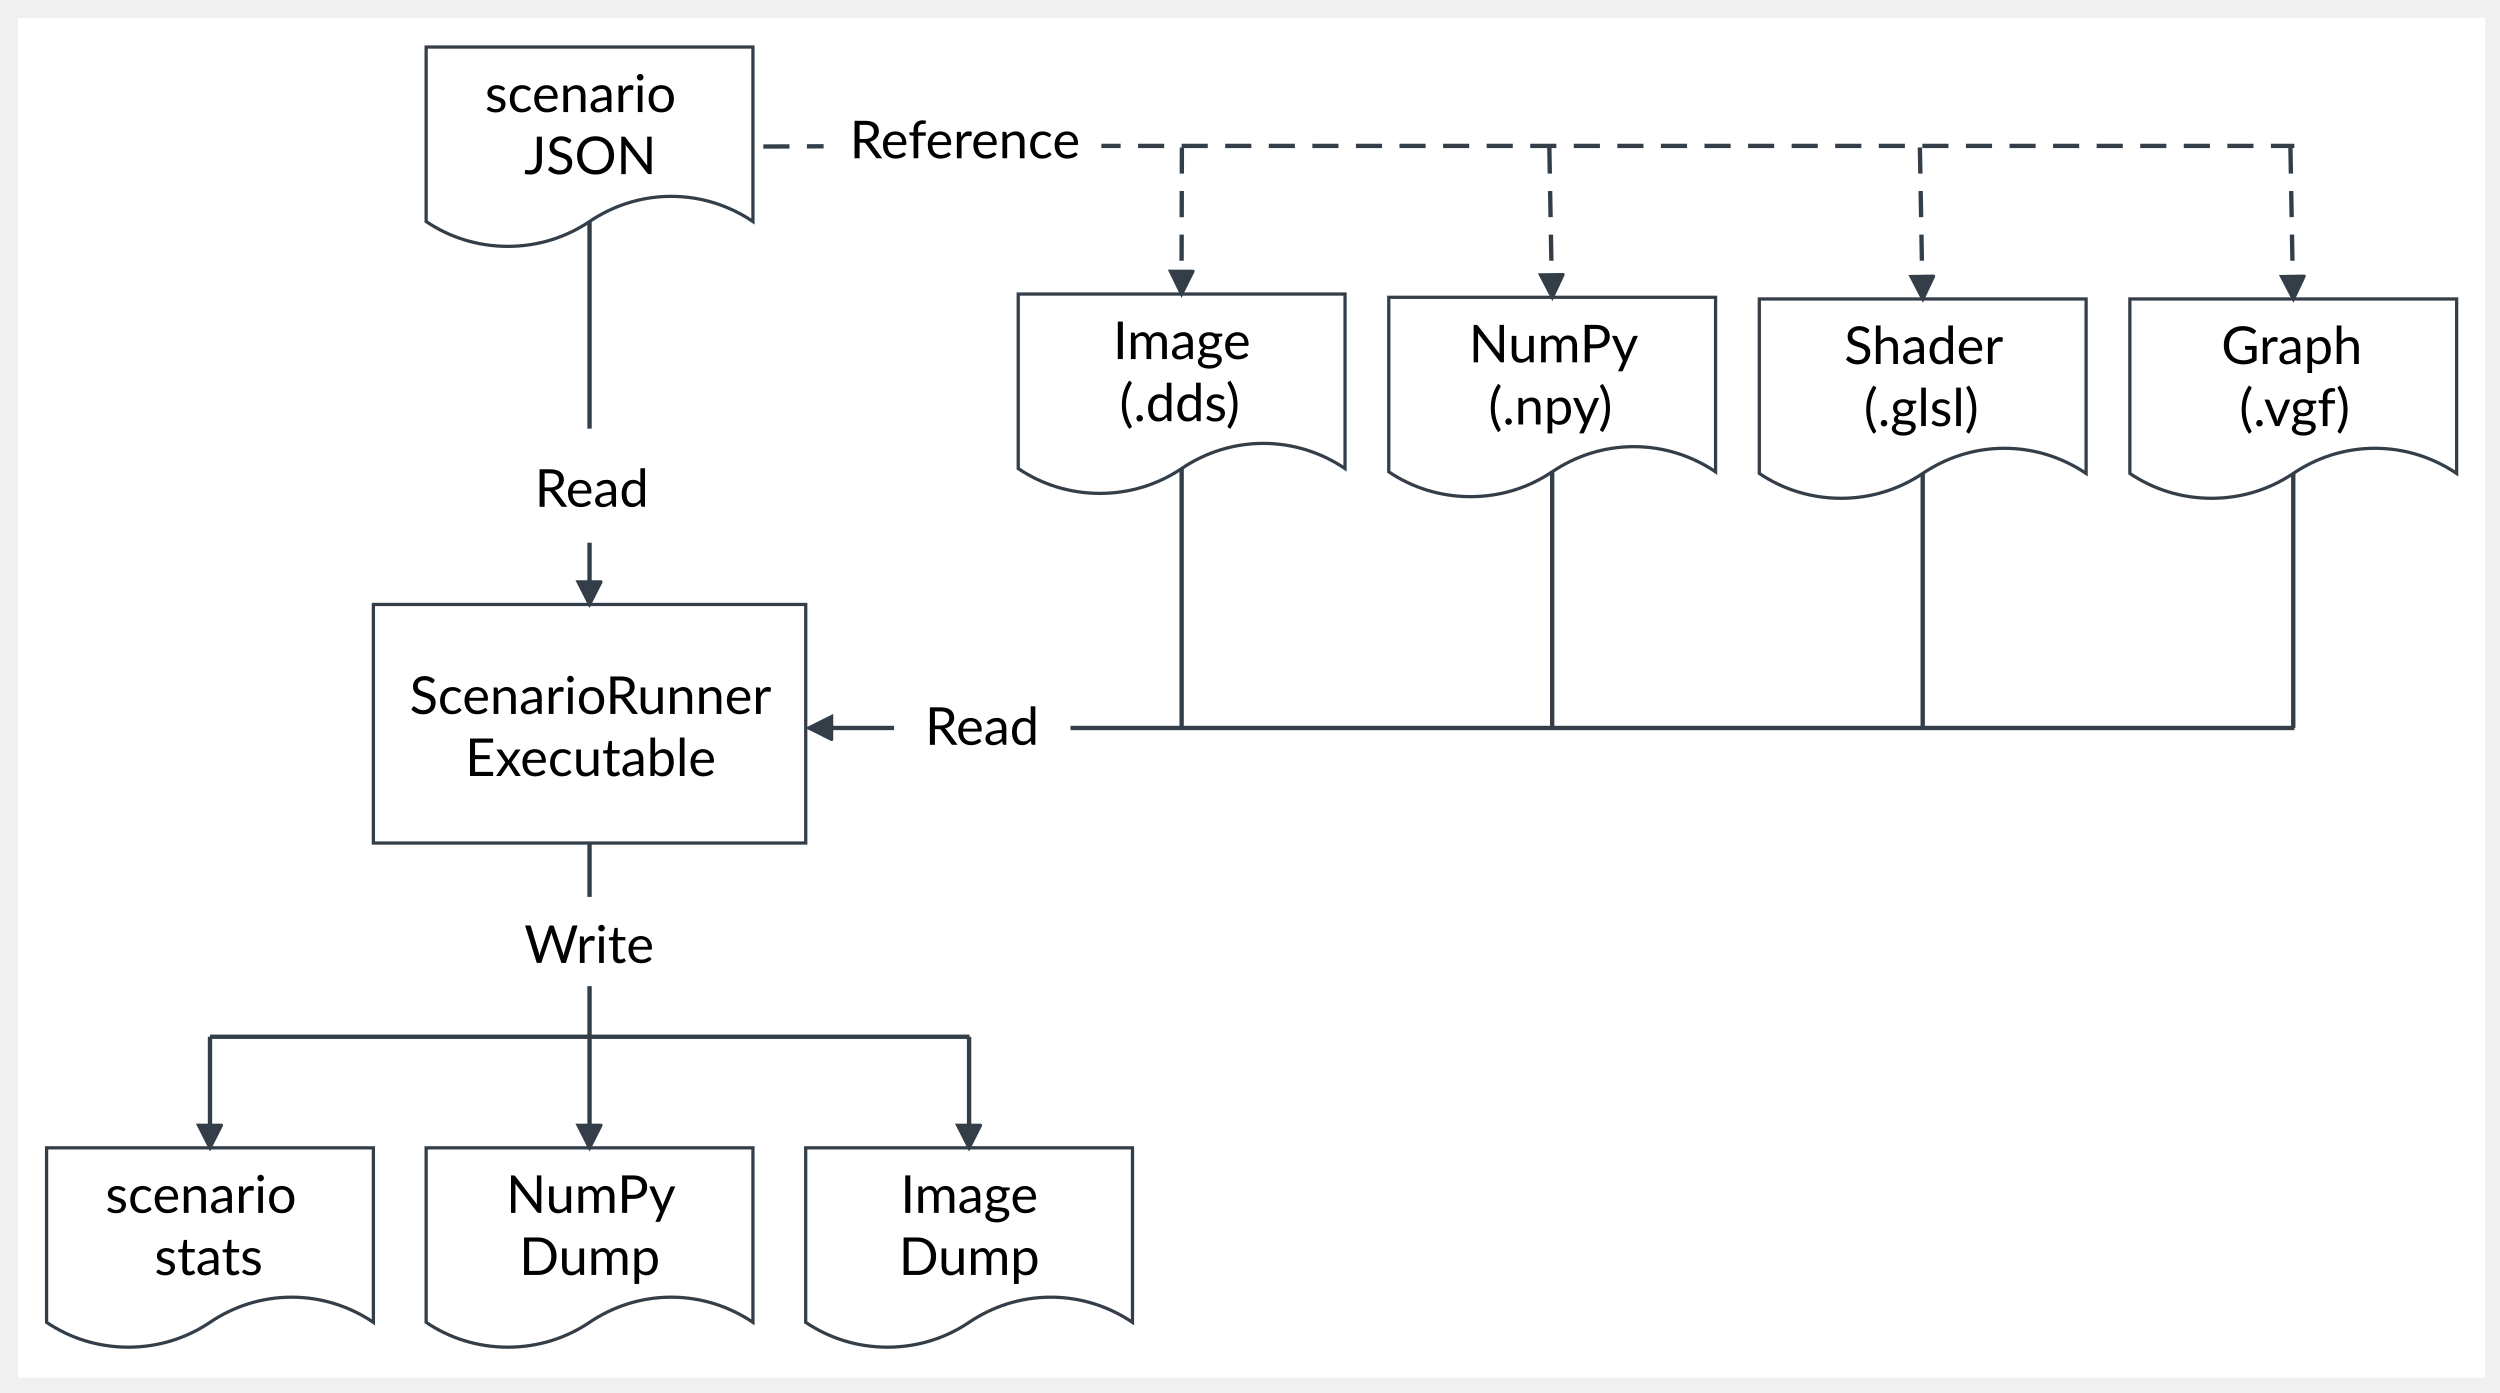
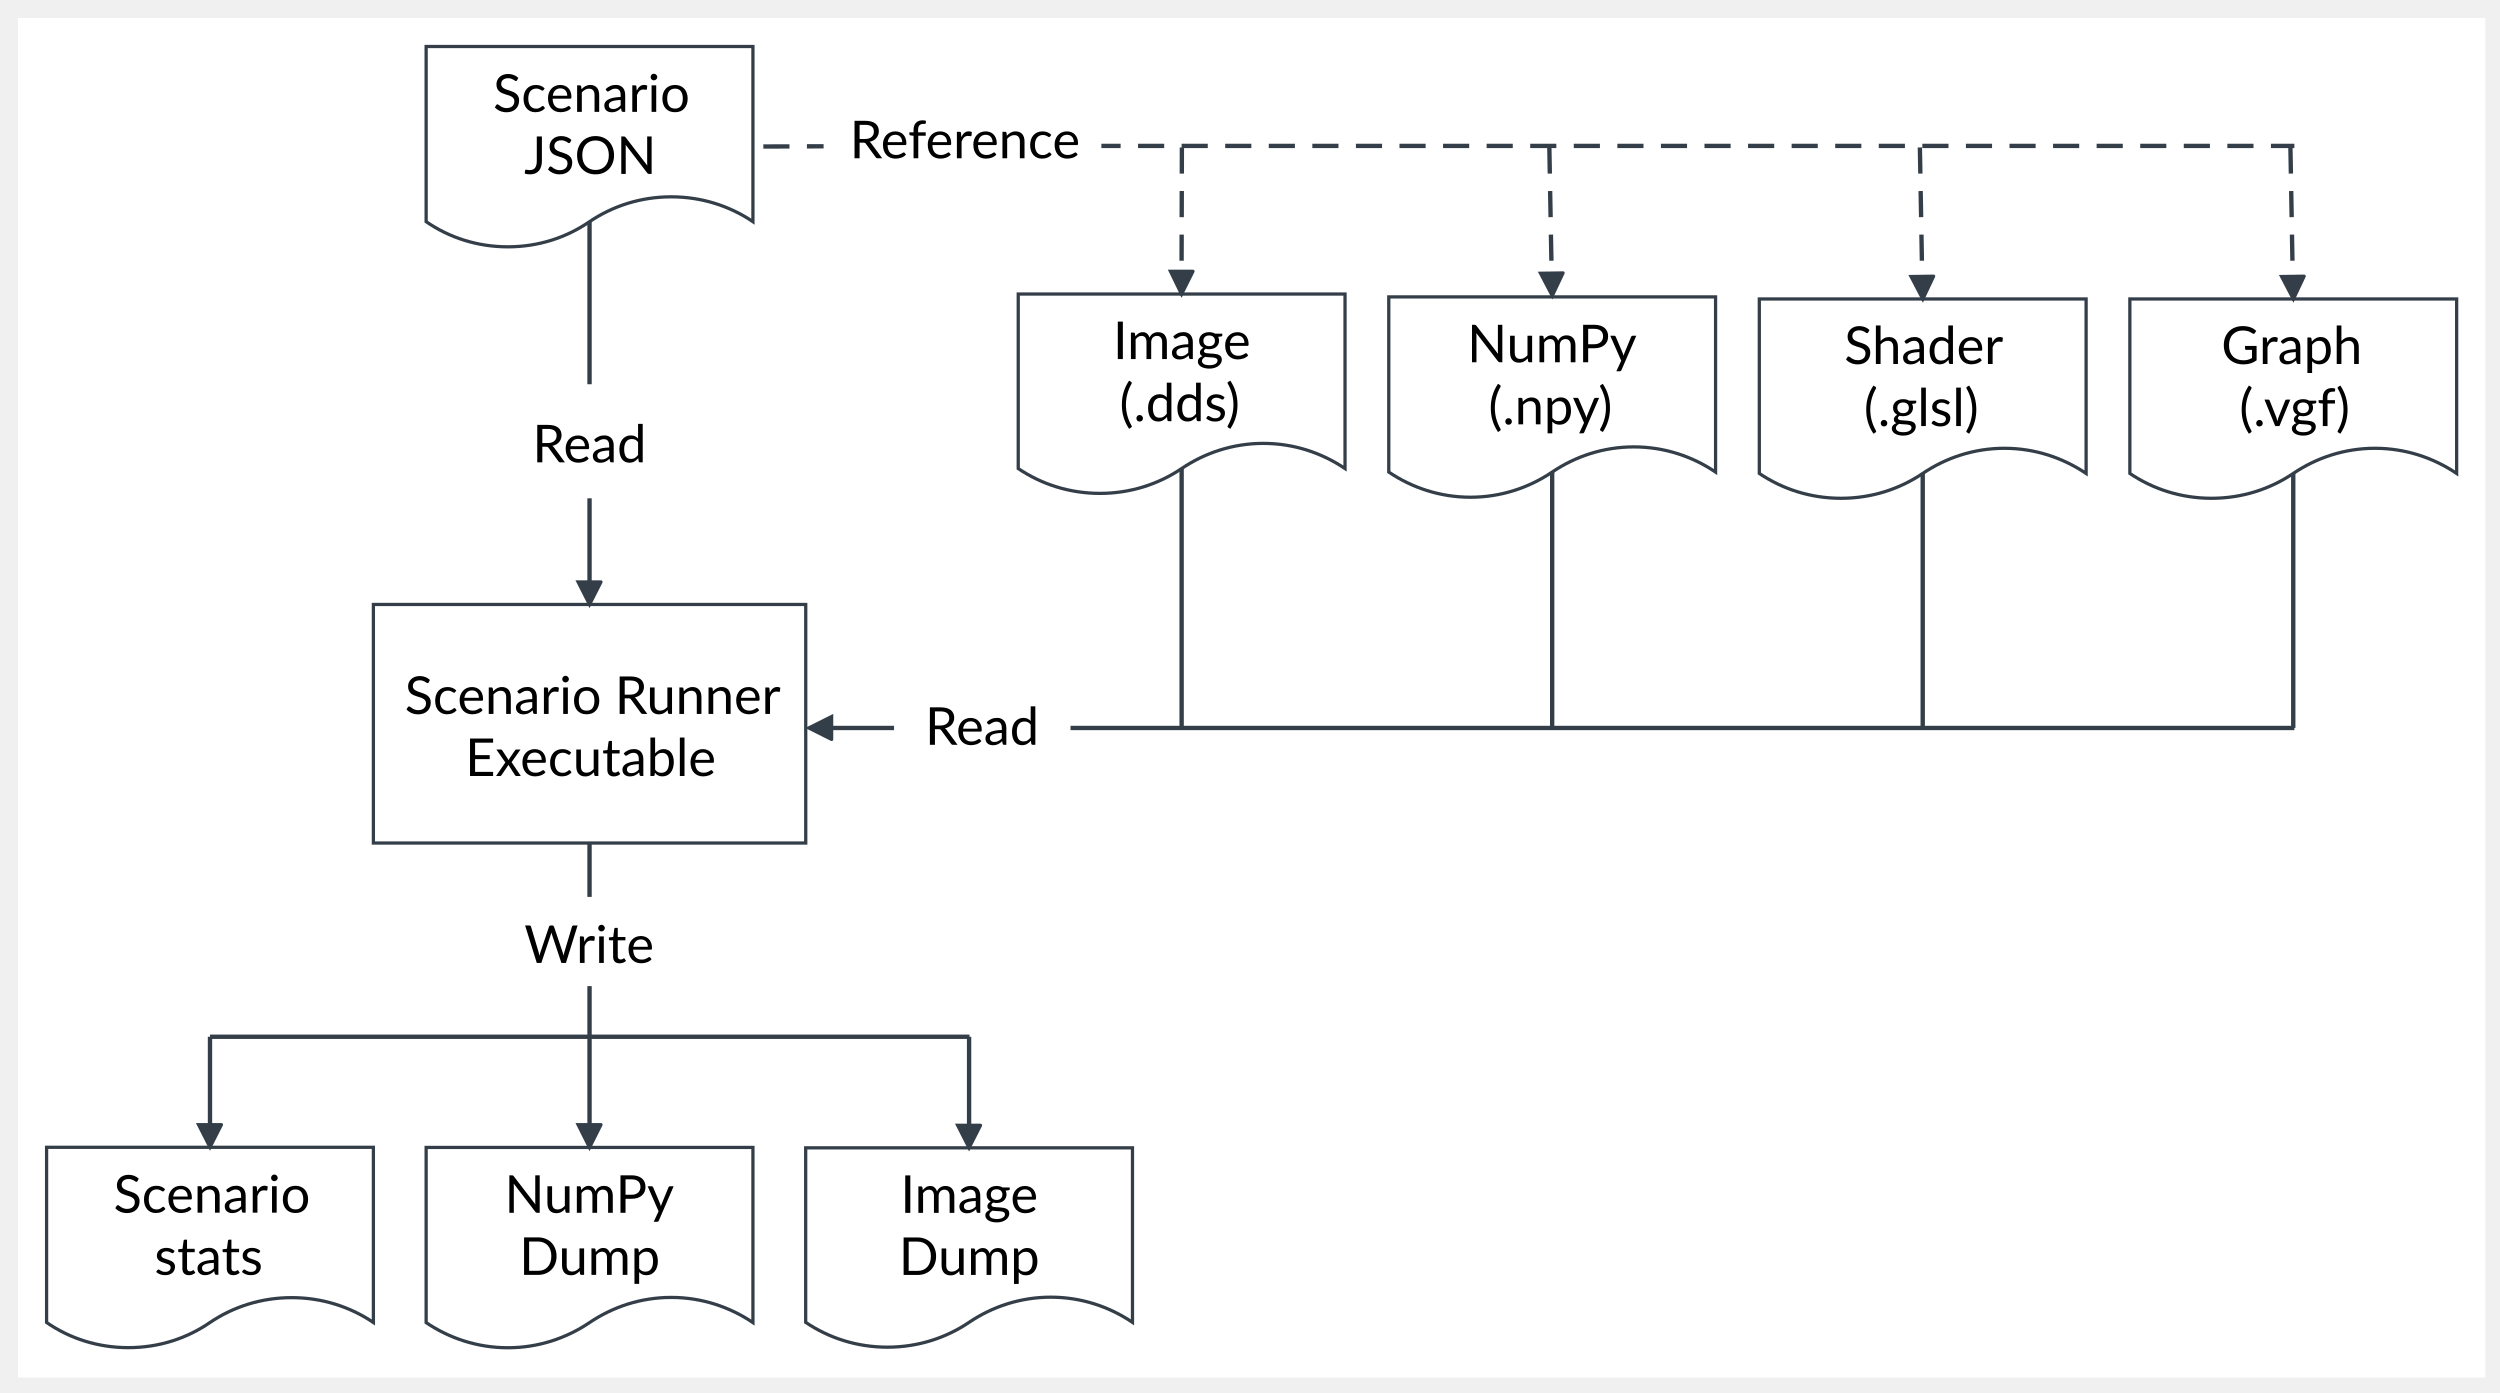
- <svg xmlns="http://www.w3.org/2000/svg" width="765" viewBox="0 0 765 426" height="426">
+ <svg xmlns="http://www.w3.org/2000/svg" width="765" height="426" viewBox="0 0 765 426">
  <defs />
-   <g transform="translate(5.5,5.5)" id="page1">
-     <rect x="0" fill="#ffffff" y="0" width="755" height="416" />
-     <g transform="translate(124.898,8.8858)" id="shape1">
-       <path d="M.0,53.4L.0,.0L100.0,.0L100.0,53.4L100.0,53.4C92.9,48.6,84.3,45.7,75.0,45.7C65.7,45.7,57.1,48.6,50.0,53.4L50.0,53.4C42.9,58.2,34.3,61.0,25.0,61.0C15.7,61.0,7.1,58.2,.0,53.4z" fill="#ffffff" fill-rule="nonzero" stroke-width="1" stroke="#333e48" />
+   <g id="page1" transform="translate(5.5,5.5)">
+     <rect x="0" fill="#ffffff" width="755" height="416" y="0" />
+     <g id="shape1" transform="translate(124.898,8.7295)">
+       <path stroke="#333e48" stroke-width="1" fill="#ffffff" d="M.0,53.6L.0,.0L100.0,.0L100.0,53.6L100.0,53.6C92.9,48.8,84.3,46.0,75.0,46.0C65.7,46.0,57.1,48.8,50.0,53.6L50.0,53.6C42.9,58.5,34.3,61.3,25.0,61.3C15.7,61.3,7.1,58.5,.0,53.6z" fill-rule="nonzero" />
      <text xml:space="preserve" style="fill:#000000;font-family:Lato,PingFang SC,Mircrosoft YaHei,Arial;font-size:18.00pt">
-         <tspan x="18.0" style="font-size:12.00pt" y="19.9">scenario </tspan>
-         <tspan x="30.0" style="font-size:12.00pt" y="38.9">JSON</tspan>
+         <tspan x="20.5" textLength="62.0" y="20.0" style="font-size:12.00pt">Scenario </tspan>
+         <tspan x="30.0" textLength="40.0" y="39.0" style="font-size:12.00pt">JSON</tspan>
      </text>
    </g>
-     <g transform="translate(306.079,84.476)" id="shape2">
-       <path d="M.0,53.4L.0,.0L100.0,.0L100.0,53.4L100.0,53.4C92.9,48.6,84.3,45.7,75.0,45.7C65.7,45.7,57.1,48.6,50.0,53.4L50.0,53.4C42.9,58.2,34.3,61.0,25.0,61.0C15.7,61.0,7.1,58.2,.0,53.4z" fill="#ffffff" fill-rule="nonzero" stroke-width="1" stroke="#333e48" />
+     <g id="shape2" transform="translate(306.079,84.476)">
+       <path stroke="#333e48" stroke-width="1" fill="#ffffff" d="M.0,53.4L.0,.0L100.0,.0L100.0,53.4L100.0,53.4C92.9,48.6,84.3,45.7,75.0,45.7C65.7,45.7,57.1,48.6,50.0,53.4L50.0,53.4C42.9,58.2,34.3,61.0,25.0,61.0C15.7,61.0,7.1,58.2,.0,53.4z" fill-rule="nonzero" />
      <text xml:space="preserve" style="fill:#000000;font-family:Lato,PingFang SC,Mircrosoft YaHei,Arial;font-size:18.00pt">
-         <tspan x="29.0" style="font-size:12.00pt" y="19.9">Image </tspan>
-         <tspan x="31.0" style="font-size:12.00pt" y="38.9">(.dds)</tspan>
+         <tspan x="29.0" textLength="45.0" y="19.9" style="font-size:12.00pt">Image </tspan>
+         <tspan x="31.0" textLength="38.0" y="38.9" style="font-size:12.00pt">(.dds)</tspan>
      </text>
    </g>
-     <g transform="translate(419.465,85.476)" id="shape3">
-       <path d="M.0,53.4L.0,.0L100.0,.0L100.0,53.4L100.0,53.4C92.9,48.6,84.3,45.7,75.0,45.7C65.7,45.7,57.1,48.6,50.0,53.4L50.0,53.4C42.9,58.2,34.3,61.0,25.0,61.0C15.7,61.0,7.1,58.2,.0,53.4z" fill="#ffffff" fill-rule="nonzero" stroke-width="1" stroke="#333e48" />
+     <g id="shape3" transform="translate(419.465,85.351)">
+       <path stroke="#333e48" stroke-width="1" fill="#ffffff" d="M.0,53.6L.0,.0L100.0,.0L100.0,53.6L100.0,53.6C92.9,48.8,84.3,45.9,75.0,45.9C65.7,45.9,57.1,48.8,50.0,53.6L50.0,53.6C42.9,58.4,34.3,61.3,25.0,61.3C15.7,61.3,7.1,58.4,.0,53.6z" fill-rule="nonzero" />
      <text xml:space="preserve" style="fill:#000000;font-family:Lato,PingFang SC,Mircrosoft YaHei,Arial;font-size:18.00pt">
-         <tspan x="24.5" style="font-size:12.00pt" y="19.9">NumPy</tspan>
-         <tspan x="30.5" style="font-size:12.00pt" y="38.9">(.npy)</tspan>
+         <tspan x="24.0" textLength="52.0" y="20.0" style="font-size:12.00pt">NumPy</tspan>
+         <tspan x="30.5" textLength="39.0" y="39.0" style="font-size:12.00pt">(.npy)</tspan>
      </text>
    </g>
-     <g transform="translate(532.85,85.976)" id="shape4">
-       <path d="M.0,53.4L.0,.0L100.0,.0L100.0,53.4L100.0,53.4C92.9,48.6,84.3,45.7,75.0,45.7C65.7,45.7,57.1,48.6,50.0,53.4L50.0,53.4C42.9,58.2,34.3,61.0,25.0,61.0C15.7,61.0,7.1,58.2,.0,53.4z" fill="#ffffff" fill-rule="nonzero" stroke-width="1" stroke="#333e48" />
+     <g id="shape4" transform="translate(532.85,85.976)">
+       <path stroke="#333e48" stroke-width="1" fill="#ffffff" d="M.0,53.4L.0,.0L100.0,.0L100.0,53.4L100.0,53.4C92.9,48.6,84.3,45.7,75.0,45.7C65.7,45.7,57.1,48.6,50.0,53.4L50.0,53.4C42.9,58.2,34.3,61.0,25.0,61.0C15.7,61.0,7.1,58.2,.0,53.4z" fill-rule="nonzero" />
      <text xml:space="preserve" style="fill:#000000;font-family:Lato,PingFang SC,Mircrosoft YaHei,Arial;font-size:18.00pt">
-         <tspan x="26.0" style="font-size:12.00pt" y="19.9">Shader</tspan>
-         <tspan x="32.0" style="font-size:12.00pt" y="38.9">(.glsl)</tspan>
+         <tspan x="26.0" textLength="48.0" y="19.9" style="font-size:12.00pt">Shader</tspan>
+         <tspan x="32.0" textLength="36.0" y="38.9" style="font-size:12.00pt">(.glsl)</tspan>
      </text>
    </g>
-     <g transform="translate(646.236,85.976)" id="shape5">
-       <path d="M.0,53.4L.0,.0L100.0,.0L100.0,53.4L100.0,53.4C92.9,48.6,84.3,45.7,75.0,45.7C65.7,45.7,57.1,48.6,50.0,53.4L50.0,53.4C42.9,58.2,34.3,61.0,25.0,61.0C15.7,61.0,7.1,58.2,.0,53.4z" fill="#ffffff" fill-rule="nonzero" stroke-width="1" stroke="#333e48" />
+     <g id="shape5" transform="translate(646.236,85.976)">
+       <path stroke="#333e48" stroke-width="1" fill="#ffffff" d="M.0,53.4L.0,.0L100.0,.0L100.0,53.4L100.0,53.4C92.9,48.6,84.3,45.7,75.0,45.7C65.7,45.7,57.1,48.6,50.0,53.4L50.0,53.4C42.9,58.2,34.3,61.0,25.0,61.0C15.7,61.0,7.1,58.2,.0,53.4z" fill-rule="nonzero" />
      <text xml:space="preserve" style="fill:#000000;font-family:Lato,PingFang SC,Mircrosoft YaHei,Arial;font-size:18.00pt">
-         <tspan x="28.0" style="font-size:12.00pt" y="19.9">Graph</tspan>
-         <tspan x="33.5" style="font-size:12.00pt" y="38.9">(.vgf)</tspan>
+         <tspan x="28.0" textLength="44.0" y="19.9" style="font-size:12.00pt">Graph</tspan>
+         <tspan x="33.5" textLength="33.0" y="38.9" style="font-size:12.00pt">(.vgf)</tspan>
      </text>
    </g>
-     <g transform="translate(108.7563,179.465)" id="shape6">
-       <path d="M132.3,73.0L132.3,.0L.0,.0L.0,73.0L132.3,73.0z" fill="#ffffff" fill-rule="nonzero" stroke-width="1" stroke="#333e48" />
+     <g id="shape6" transform="translate(108.7563,179.465)">
+       <path stroke="#333e48" stroke-width="1" fill="#ffffff" d="M132.3,73.0L132.3,.0L.0,.0L.0,73.0L132.3,73.0z" fill-rule="nonzero" />
      <text xml:space="preserve" style="fill:#000000;font-family:Lato,PingFang SC,Mircrosoft YaHei,Arial;font-size:18.00pt">
-         <tspan x="11.1" style="font-size:12.00pt" y="33.5">ScenarioRunner</tspan>
-         <tspan x="28.1" style="font-size:12.00pt" y="52.5">Executable</tspan>
+         <tspan x="9.6" textLength="113.0" y="33.5" style="font-size:12.00pt">Scenario Runner</tspan>
+         <tspan x="28.1" textLength="76.0" y="52.5" style="font-size:12.00pt">Executable</tspan>
      </text>
    </g>
-     <g transform="translate(8.7559,345.736)" id="shape7">
-       <path d="M.0,53.4L.0,.0L100.0,.0L100.0,53.4L100.0,53.4C92.9,48.6,84.3,45.7,75.0,45.7C65.7,45.7,57.1,48.6,50.0,53.4L50.0,53.4C42.9,58.2,34.3,61.0,25.0,61.0C15.7,61.0,7.1,58.2,.0,53.4z" fill="#ffffff" fill-rule="nonzero" stroke-width="1" stroke="#333e48" />
+     <g id="shape7" transform="translate(8.7559,345.5797)">
+       <path stroke="#333e48" stroke-width="1" fill="#ffffff" d="M.0,53.6L.0,.0L100.0,.0L100.0,53.6L100.0,53.6C92.9,48.8,84.3,46.0,75.0,46.0C65.7,46.0,57.1,48.8,50.0,53.6L50.0,53.6C42.9,58.5,34.3,61.3,25.0,61.3C15.7,61.3,7.1,58.5,.0,53.6z" fill-rule="nonzero" />
      <text xml:space="preserve" style="fill:#000000;font-family:Lato,PingFang SC,Mircrosoft YaHei,Arial;font-size:18.00pt">
-         <tspan x="18.0" style="font-size:12.00pt" y="19.9">scenario </tspan>
-         <tspan x="33.0" style="font-size:12.00pt" y="38.9">stats</tspan>
+         <tspan x="20.5" textLength="62.0" y="20.0" style="font-size:12.00pt">Scenario </tspan>
+         <tspan x="33.0" textLength="34.0" y="39.0" style="font-size:12.00pt">stats</tspan>
      </text>
    </g>
-     <g transform="translate(124.898,345.736)" id="shape8">
-       <path d="M.0,53.4L.0,.0L100.0,.0L100.0,53.4L100.0,53.4C92.9,48.6,84.3,45.7,75.0,45.7C65.7,45.7,57.1,48.6,50.0,53.4L50.0,53.4C42.9,58.2,34.3,61.0,25.0,61.0C15.7,61.0,7.1,58.2,.0,53.4z" fill="#ffffff" fill-rule="nonzero" stroke-width="1" stroke="#333e48" />
+     <g id="shape8" transform="translate(124.898,345.611)">
+       <path stroke="#333e48" stroke-width="1" fill="#ffffff" d="M.0,53.6L.0,.0L100.0,.0L100.0,53.6L100.0,53.6C92.9,48.8,84.3,45.9,75.0,45.9C65.7,45.9,57.1,48.8,50.0,53.6L50.0,53.6C42.9,58.4,34.3,61.3,25.0,61.3C15.7,61.3,7.1,58.4,.0,53.6z" fill-rule="nonzero" />
      <text xml:space="preserve" style="fill:#000000;font-family:Lato,PingFang SC,Mircrosoft YaHei,Arial;font-size:18.00pt">
-         <tspan x="24.5" style="font-size:12.00pt" y="19.9">NumPy </tspan>
-         <tspan x="28.5" style="font-size:12.00pt" y="38.9">Dump</tspan>
+         <tspan x="24.0" textLength="55.0" y="20.0" style="font-size:12.00pt">NumPy </tspan>
+         <tspan x="28.5" textLength="43.0" y="39.0" style="font-size:12.00pt">Dump</tspan>
      </text>
    </g>
-     <g transform="translate(241.039,345.736)" id="shape9">
-       <path d="M.0,53.4L.0,.0L100.0,.0L100.0,53.4L100.0,53.4C92.9,48.6,84.3,45.7,75.0,45.7C65.7,45.7,57.1,48.6,50.0,53.4L50.0,53.4C42.9,58.2,34.3,61.0,25.0,61.0C15.7,61.0,7.1,58.2,.0,53.4z" fill="#ffffff" fill-rule="nonzero" stroke-width="1" stroke="#333e48" />
+     <g id="shape9" transform="translate(241.039,345.736)">
+       <path stroke="#333e48" stroke-width="1" fill="#ffffff" d="M.0,53.4L.0,.0L100.0,.0L100.0,53.4L100.0,53.4C92.9,48.6,84.3,45.7,75.0,45.7C65.7,45.7,57.1,48.6,50.0,53.4L50.0,53.4C42.9,58.2,34.3,61.0,25.0,61.0C15.7,61.0,7.1,58.2,.0,53.4z" fill-rule="nonzero" />
      <text xml:space="preserve" style="fill:#000000;font-family:Lato,PingFang SC,Mircrosoft YaHei,Arial;font-size:18.00pt">
-         <tspan x="29.0" style="font-size:12.00pt" y="19.9">Image </tspan>
-         <tspan x="28.5" style="font-size:12.00pt" y="38.9">Dump</tspan>
+         <tspan x="29.0" textLength="45.0" y="19.9" style="font-size:12.00pt">Image </tspan>
+         <tspan x="28.5" textLength="43.0" y="38.9" style="font-size:12.00pt">Dump</tspan>
      </text>
    </g>
-     <g transform="translate(174.898,62.2608)" id="shape10">
-       <path d="M.0,.0L.0,110.3" fill="none" stroke-width="1.333" stroke="#333e48" />
-       <path d="M3.5,110.3L.0,117.2L-3.5,110.3L3.5,110.3" fill="#333e48" stroke-width="1" stroke="#333e48" stroke-linecap="round" />
+     <path stroke-dasharray="8,5.333" stroke="#333e48" stroke-width="1.333" fill="none" id="shape10" d="M.0,.0L420.5,.0" transform="translate(276.079,39.1496)" />
+     <path stroke-dasharray="8,5.333" stroke="#333e48" stroke-width="1.333" fill="none" id="shape11" d="M.0,.0L-52.1,.2" transform="translate(276.079,39.1496)" />
+     <g id="shape12" transform="translate(356.157,39.622)">
+       <path stroke-dasharray="8,5.333" stroke="#333e48" stroke-width="1.333" fill="none" d="M.0,.0L-0.1,37.9" />
+       <path stroke="#333e48" stroke-width="1" fill="#333e48" d="M3.4,37.9L-0.1,44.9L-3.5,37.9L3.4,37.9" stroke-linecap="round" />
    </g>
-     <path d="M.0,.0L420.5,.0" stroke-dasharray="8,5.333" fill="none" stroke-width="1.333" transform="translate(276.079,39.1496)" stroke="#333e48" id="shape11" />
-     <path d="M.0,.0L-51.2,.2" stroke-dasharray="8,5.333" fill="none" stroke-width="1.333" transform="translate(276.079,39.1496)" stroke="#333e48" id="shape12" />
-     <g transform="translate(356.157,39.622)" id="shape13">
-       <path d="M.0,.0L-0.1,37.9" stroke-dasharray="8,5.333" fill="none" stroke-width="1.333" stroke="#333e48" />
-       <path d="M3.4,37.9L-0.1,44.9L-3.5,37.9L3.4,37.9" fill="#333e48" stroke-width="1" stroke="#333e48" stroke-linecap="round" />
+     <g id="shape13" transform="translate(468.598,39.622)">
+       <path stroke-dasharray="8,5.333" stroke="#333e48" stroke-width="1.333" fill="none" d="M.0,.0L.7,38.5" />
+       <path stroke="#333e48" stroke-width="1" fill="#333e48" d="M4.2,38.4L.9,45.4L-2.7,38.5L4.2,38.4" stroke-linecap="round" />
    </g>
-     <g transform="translate(468.598,39.622)" id="shape14">
-       <path d="M.0,.0L.7,38.9" stroke-dasharray="8,5.333" fill="none" stroke-width="1.333" stroke="#333e48" />
-       <path d="M4.2,38.9L.9,45.9L-2.7,39.0L4.2,38.9" fill="#333e48" stroke-width="1" stroke="#333e48" stroke-linecap="round" />
+     <g id="shape14" transform="translate(581.984,39.622)">
+       <path stroke-dasharray="8,5.333" stroke="#333e48" stroke-width="1.333" fill="none" d="M.0,.0L.7,39.4" />
+       <path stroke="#333e48" stroke-width="1" fill="#333e48" d="M4.2,39.4L.9,46.4L-2.7,39.5L4.2,39.4" stroke-linecap="round" />
    </g>
-     <g transform="translate(581.984,39.622)" id="shape15">
-       <path d="M.0,.0L.7,39.4" stroke-dasharray="8,5.333" fill="none" stroke-width="1.333" stroke="#333e48" />
-       <path d="M4.2,39.4L.9,46.4L-2.7,39.5L4.2,39.4" fill="#333e48" stroke-width="1" stroke="#333e48" stroke-linecap="round" />
+     <g id="shape15" transform="translate(695.37,39.622)">
+       <path stroke-dasharray="8,5.333" stroke="#333e48" stroke-width="1.333" fill="none" d="M.0,.0L.7,39.4" />
+       <path stroke="#333e48" stroke-width="1" fill="#333e48" d="M4.2,39.4L.9,46.4L-2.7,39.5L4.2,39.4" stroke-linecap="round" />
    </g>
-     <g transform="translate(695.37,39.622)" id="shape16">
-       <path d="M.0,.0L.7,39.4" stroke-dasharray="8,5.333" fill="none" stroke-width="1.333" stroke="#333e48" />
-       <path d="M4.2,39.4L.9,46.4L-2.7,39.5L4.2,39.4" fill="#333e48" stroke-width="1" stroke="#333e48" stroke-linecap="round" />
-     </g>
-     <g transform="translate(246.5193,23.6358)" id="shape17">
-       <path d="M.0,.0L85.0,.0L85.0,25.5L.0,25.5L.0,.0z" fill="#ffffff" fill-rule="nonzero" />
+     <g id="shape16" transform="translate(246.5193,23.6358)">
+       <path fill="#ffffff" d="M.0,.0L85.0,.0L85.0,25.5L.0,25.5L.0,.0z" fill-rule="nonzero" />
      <text xml:space="preserve" style="fill:#000000;font-family:Lato,PingFang SC,Mircrosoft YaHei,Arial;font-size:18.00pt">
-         <tspan x="8.0" style="font-size:12.00pt" y="19.3">Reference</tspan>
+         <tspan x="8.0" textLength="69.0" y="19.3" style="font-size:12.00pt">Reference</tspan>
      </text>
    </g>
-     <g transform="translate(148.2438,125.6692)" id="shape18">
-       <path d="M.0,.0L54.7,.0L54.7,34.9L.0,34.9L.0,.0z" fill="#ffffff" fill-rule="nonzero" />
+     <path stroke="#333e48" stroke-width="1.333" fill="none" id="shape17" d="M.0,.0L401.6,.0" transform="translate(294.977,217.26)" />
+     <g id="shape18" transform="translate(294.976,217.26)">
+       <path stroke="#333e48" stroke-width="1.333" fill="none" d="M.0,.0L-46.0,.0" />
+       <path stroke="#333e48" stroke-width="1" fill="#333e48" d="M-46.0,3.5L-53.0,.0L-46.0,-3.5L-46.0,3.5" stroke-linecap="round" />
+     </g>
+     <g id="shape19" transform="translate(268.0783,198.5162)">
+       <path fill="#ffffff" d="M.0,.0L54.0,.0L54.0,34.9L.0,34.9L.0,.0z" fill-rule="nonzero" />
      <text xml:space="preserve" style="fill:#000000;font-family:Lato,PingFang SC,Mircrosoft YaHei,Arial;font-size:18.00pt">
-         <tspan x="9.9" style="font-size:12.00pt" y="23.9">Read</tspan>
+         <tspan x="9.5" textLength="35.0" y="23.9" style="font-size:12.00pt">Read</tspan>
      </text>
    </g>
-     <path d="M.0,.0L401.6,.0" fill="none" stroke-width="1.333" transform="translate(294.977,217.26)" stroke="#333e48" id="shape19" />
-     <g transform="translate(294.976,217.26)" id="shape20">
-       <path d="M.0,.0L-46.0,.0" fill="none" stroke-width="1.333" stroke="#333e48" />
-       <path d="M-46.0,3.5L-53.0,.0L-46.0,-3.5L-46.0,3.5" fill="#333e48" stroke-width="1" stroke="#333e48" stroke-linecap="round" />
-     </g>
-     <g transform="translate(268.0783,198.5162)" id="shape21">
-       <path d="M.0,.0L54.0,.0L54.0,34.9L.0,34.9L.0,.0z" fill="#ffffff" fill-rule="nonzero" />
+     <path stroke="#333e48" stroke-width="1.333" fill="none" id="shape20" d="M.0,.0L.0,79.4" transform="translate(356.079,137.851)" />
+     <path stroke="#333e48" stroke-width="1.333" fill="none" id="shape21" d="M.0,.0L.0,78.3" transform="translate(469.465,138.945)" />
+     <path stroke="#333e48" stroke-width="1.333" fill="none" id="shape22" d="M.0,.0L.0,77.9" transform="translate(582.85,139.351)" />
+     <path stroke="#333e48" stroke-width="1.333" fill="none" id="shape23" d="M.0,.0L.0,77.9" transform="translate(696.236,139.351)" />
+     <path stroke="#333e48" stroke-width="1.333" fill="none" id="shape24" d="M.0,.0L232.4,.0" transform="translate(58.756,311.748)" />
+     <path stroke="#333e48" stroke-width="1.333" fill="none" id="shape25" d="M.0,.0L.0,59.3" transform="translate(174.898,252.465)" />
+     <g id="shape26" transform="translate(141.8271,268.9525)">
+       <path fill="#ffffff" d="M.0,.0L66.1,.0L66.1,27.3L.0,27.3L.0,.0z" fill-rule="nonzero" />
      <text xml:space="preserve" style="fill:#000000;font-family:Lato,PingFang SC,Mircrosoft YaHei,Arial;font-size:18.00pt">
-         <tspan x="9.5" style="font-size:12.00pt" y="23.9">Read</tspan>
+         <tspan x="13.1" textLength="40.0" y="20.2" style="font-size:12.00pt">Write</tspan>
      </text>
    </g>
-     <path d="M.0,.0L.0,79.4" fill="none" stroke-width="1.333" transform="translate(356.079,137.851)" stroke="#333e48" id="shape22" />
-     <path d="M.0,.0L.0,78.4" fill="none" stroke-width="1.333" transform="translate(469.465,138.851)" stroke="#333e48" id="shape23" />
-     <path d="M.0,.0L.0,77.9" fill="none" stroke-width="1.333" transform="translate(582.85,139.351)" stroke="#333e48" id="shape24" />
-     <path d="M.0,.0L.0,77.9" fill="none" stroke-width="1.333" transform="translate(696.236,139.351)" stroke="#333e48" id="shape25" />
-     <path d="M.0,.0L232.4,.0" fill="none" stroke-width="1.333" transform="translate(58.756,311.748)" stroke="#333e48" id="shape26" />
-     <path d="M.0,.0L.0,59.3" fill="none" stroke-width="1.333" transform="translate(174.898,252.465)" stroke="#333e48" id="shape27" />
-     <g transform="translate(141.8271,268.9525)" id="shape28">
-       <path d="M.0,.0L66.1,.0L66.1,27.3L.0,27.3L.0,.0z" fill="#ffffff" fill-rule="nonzero" />
+     <g id="shape27" transform="translate(58.7559,311.748)">
+       <path stroke="#333e48" stroke-width="1.333" fill="none" d="M.0,.0L.0,26.9" />
+       <path stroke="#333e48" stroke-width="1" fill="#333e48" d="M3.5,26.9L.0,33.8L-3.5,26.9L3.5,26.9" stroke-linecap="round" />
+     </g>
+     <g id="shape28" transform="translate(174.898,311.748)">
+       <path stroke="#333e48" stroke-width="1.333" fill="none" d="M.0,.0L.0,26.9" />
+       <path stroke="#333e48" stroke-width="1" fill="#333e48" d="M3.5,26.9L.0,33.9L-3.5,26.9L3.5,26.9" stroke-linecap="round" />
+     </g>
+     <g id="shape29" transform="translate(291.039,311.748)">
+       <path stroke="#333e48" stroke-width="1.333" fill="none" d="M.0,.0L.0,27.1" />
+       <path stroke="#333e48" stroke-width="1" fill="#333e48" d="M3.5,27.1L.0,34.0L-3.5,27.1L3.5,27.1" stroke-linecap="round" />
+     </g>
+     <g id="shape30" transform="translate(174.898,62.378)">
+       <path stroke="#333e48" stroke-width="1.333" fill="none" d="M.0,.0L.0,110.2" />
+       <path stroke="#333e48" stroke-width="1" fill="#333e48" d="M3.5,110.2L.0,117.1L-3.5,110.2L3.5,110.2" stroke-linecap="round" />
+     </g>
+     <g id="shape31" transform="translate(147.5358,112.0782)">
+       <path fill="#ffffff" d="M.0,.0L54.7,.0L54.7,34.9L.0,34.9L.0,.0z" fill-rule="nonzero" />
      <text xml:space="preserve" style="fill:#000000;font-family:Lato,PingFang SC,Mircrosoft YaHei,Arial;font-size:18.00pt">
-         <tspan x="13.1" style="font-size:12.00pt" y="20.2">Write</tspan>
+         <tspan x="9.9" textLength="35.0" y="23.9" style="font-size:12.00pt">Read</tspan>
      </text>
-     </g>
-     <g transform="translate(58.7559,311.748)" id="shape29">
-       <path d="M.0,.0L.0,27.1" fill="none" stroke-width="1.333" stroke="#333e48" />
-       <path d="M3.5,27.1L.0,34.0L-3.5,27.1L3.5,27.1" fill="#333e48" stroke-width="1" stroke="#333e48" stroke-linecap="round" />
-     </g>
-     <g transform="translate(174.898,311.748)" id="shape30">
-       <path d="M.0,.0L.0,27.1" fill="none" stroke-width="1.333" stroke="#333e48" />
-       <path d="M3.5,27.1L.0,34.0L-3.5,27.1L3.5,27.1" fill="#333e48" stroke-width="1" stroke="#333e48" stroke-linecap="round" />
-     </g>
-     <g transform="translate(291.039,311.748)" id="shape31">
-       <path d="M.0,.0L.0,27.1" fill="none" stroke-width="1.333" stroke="#333e48" />
-       <path d="M3.5,27.1L.0,34.0L-3.5,27.1L3.5,27.1" fill="#333e48" stroke-width="1" stroke="#333e48" stroke-linecap="round" />
    </g>
  </g>
</svg>
